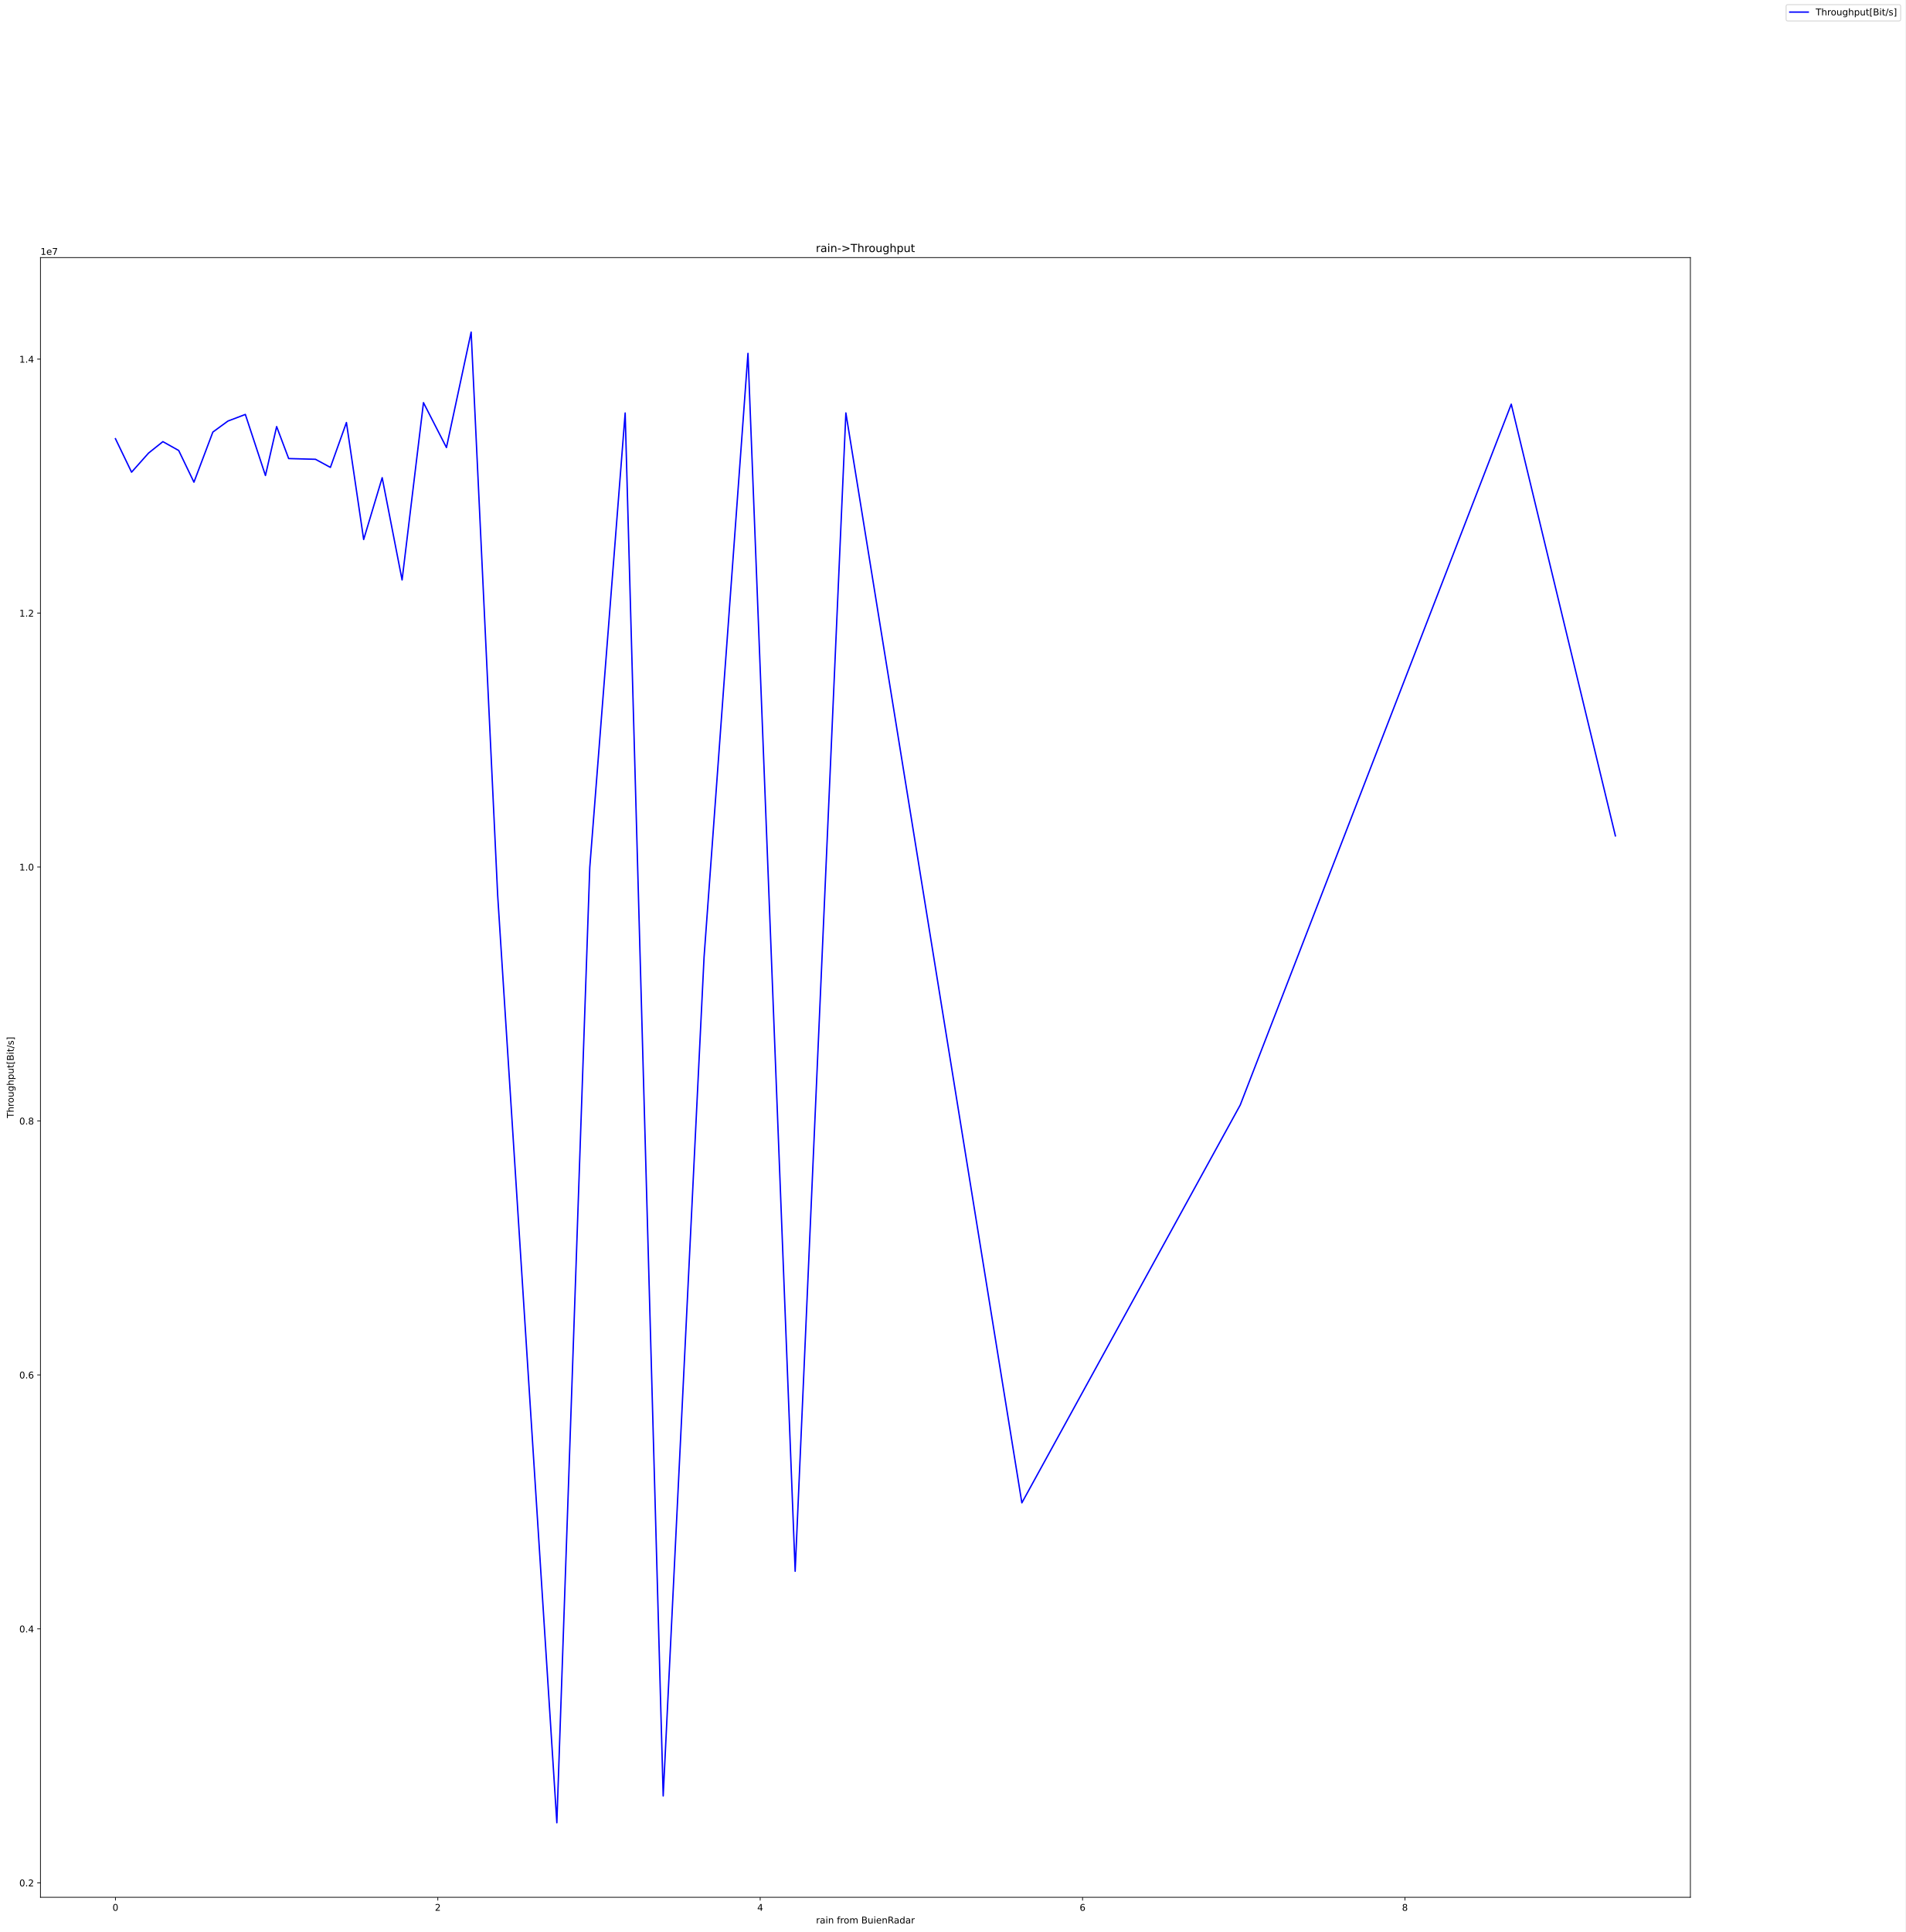
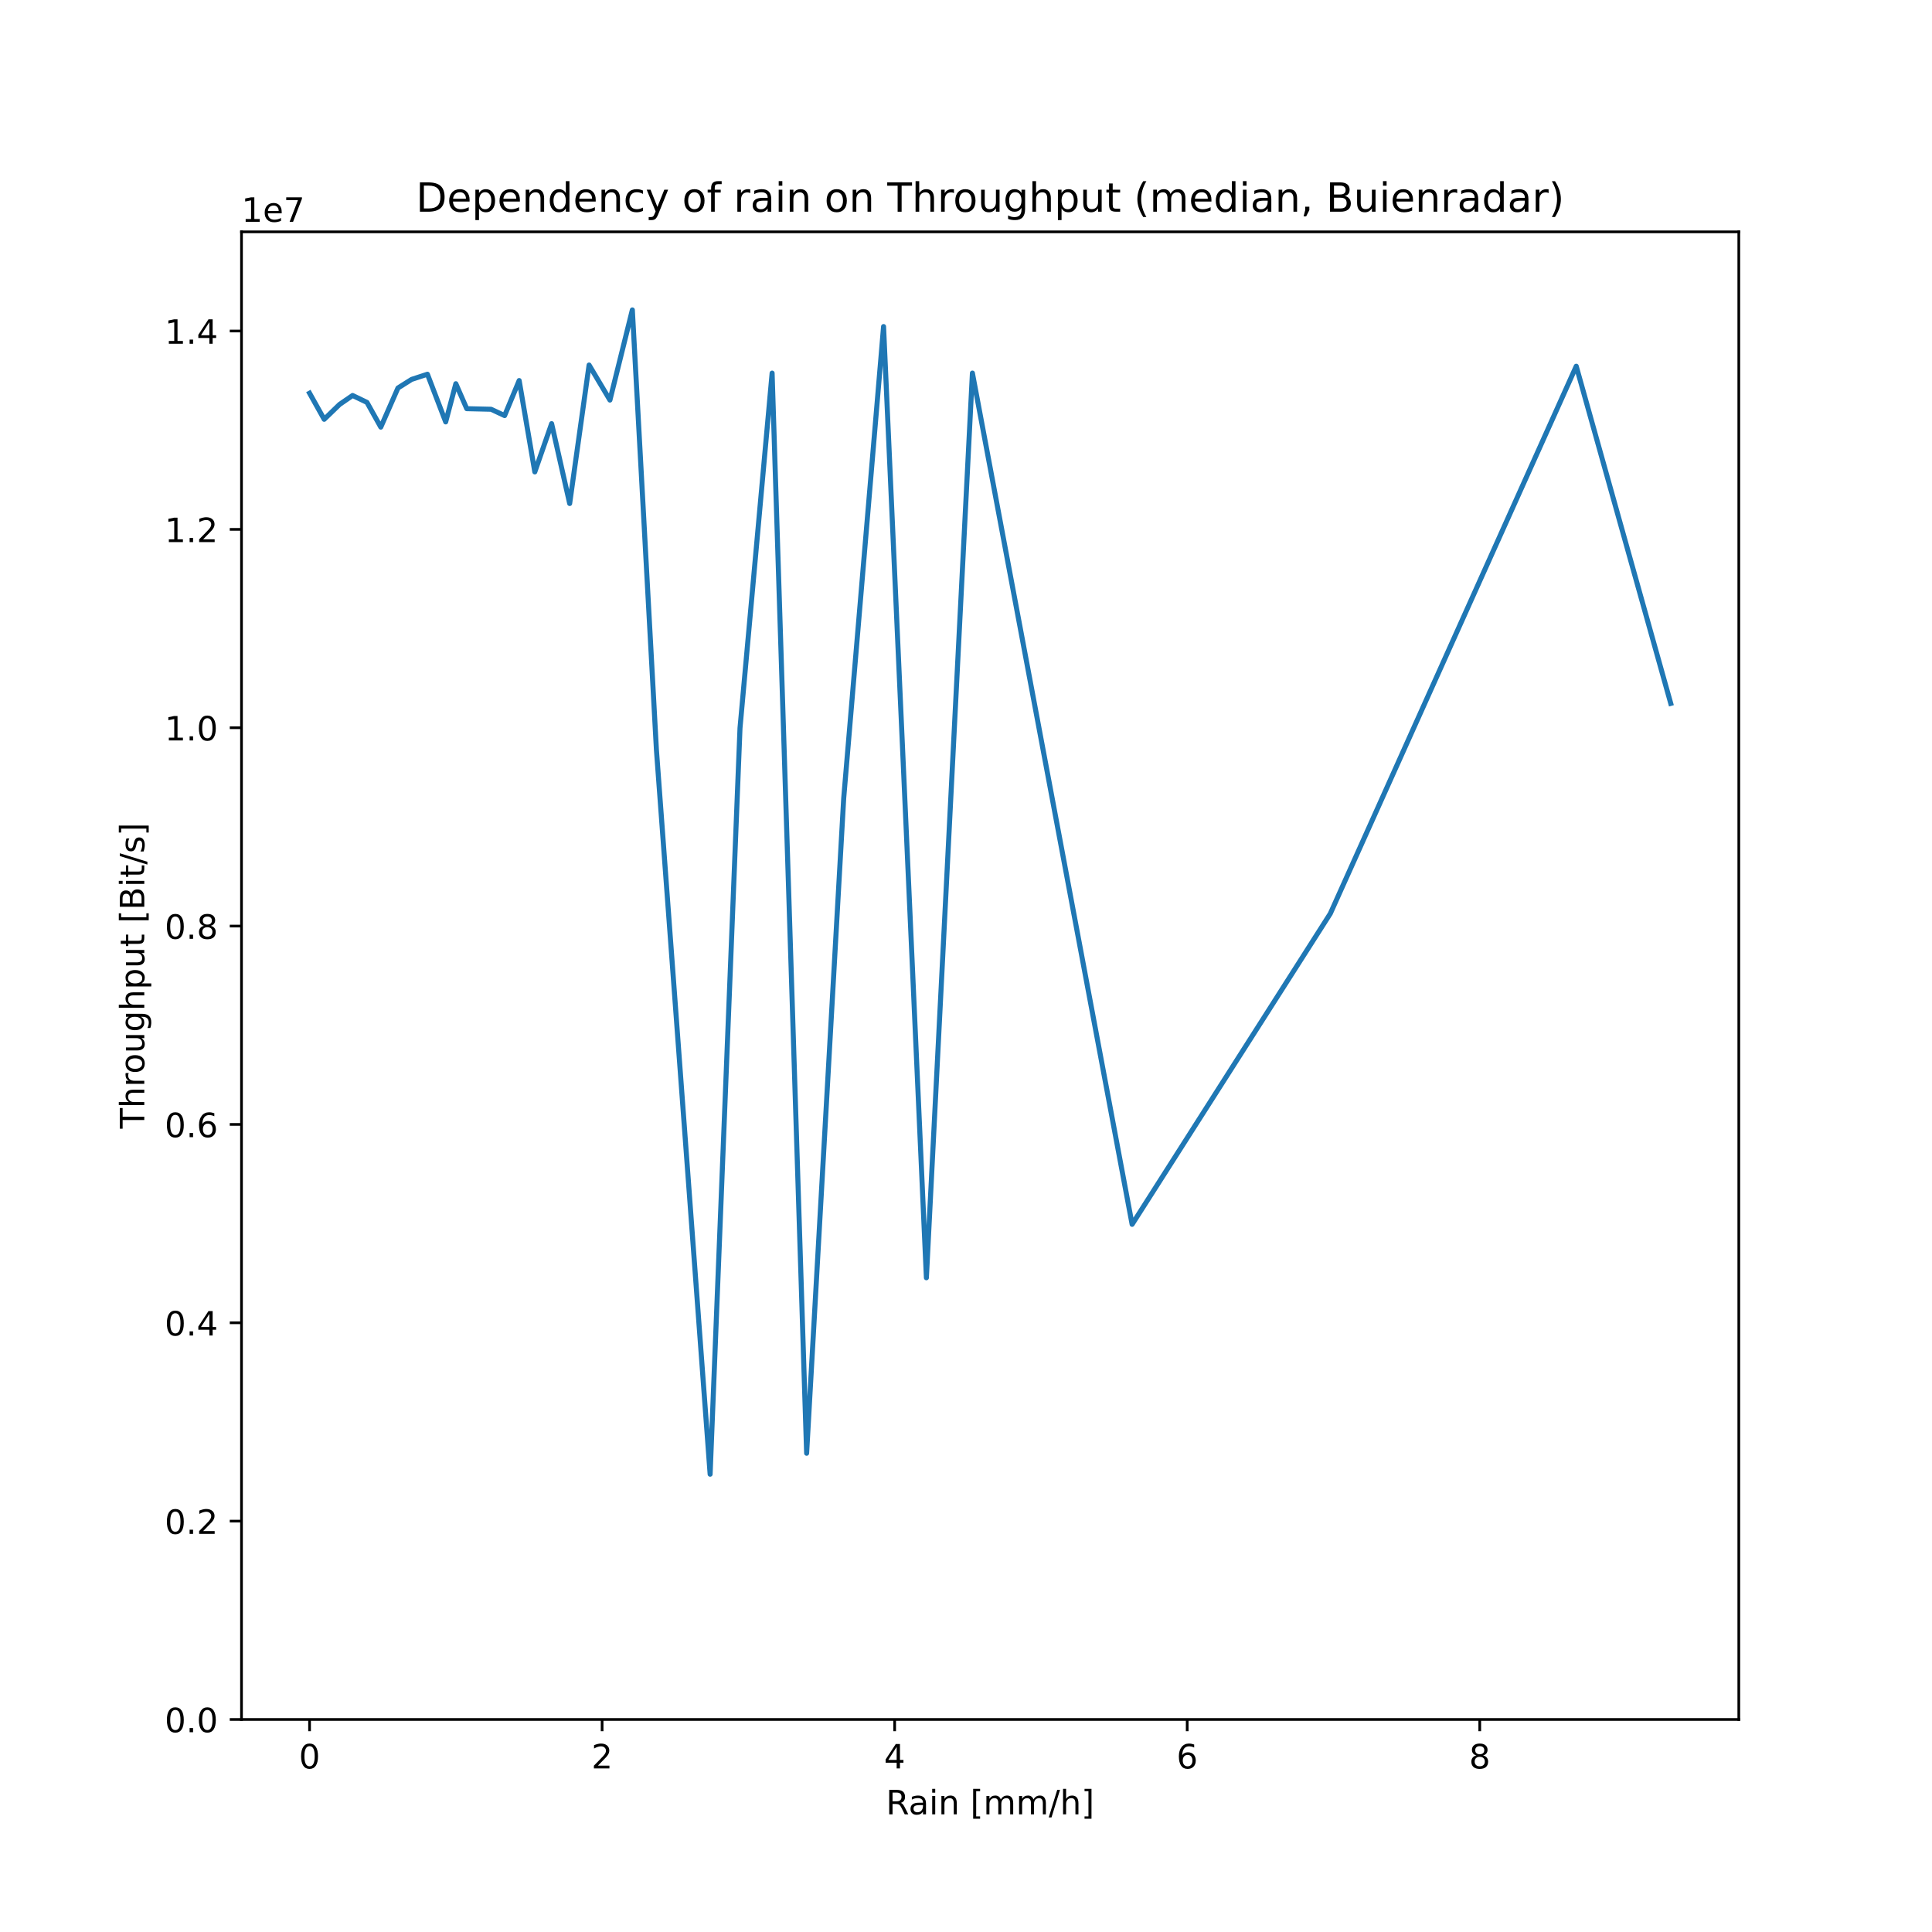
- <svg xmlns="http://www.w3.org/2000/svg" xmlns:xlink="http://www.w3.org/1999/xlink" height="2090.316pt" version="1.1" viewBox="0 0 2061.981 2090.316" width="2061.981pt">
+ <svg xmlns="http://www.w3.org/2000/svg" xmlns:xlink="http://www.w3.org/1999/xlink" height="576pt" version="1.1" viewBox="0 0 576 576" width="576pt">
  <defs>
    <style type="text/css">*{stroke-linecap:butt;stroke-linejoin:round;}</style>
  </defs>
  <g id="figure_1">
    <g id="patch_1">
-       <path d="M 0 2090.316  L 2061.981 2090.316  L 2061.981 0  L 0 0  z " style="fill:#ffffff;" />
+       <path d="M 0 576  L 576 576  L 576 0  L 0 0  z " style="fill:#ffffff;" />
    </g>
    <g id="axes_1">
      <g id="patch_2">
-         <path d="M 43.781 2052.76  L 1829.381 2052.76  L 1829.381 278.68  L 43.781 278.68  z " style="fill:#ffffff;" />
+         <path d="M 72 512.64  L 518.4 512.64  L 518.4 69.12  L 72 69.12  z " style="fill:#ffffff;" />
      </g>
      <g id="matplotlib.axis_1">
        <g id="xtick_1">
          <g id="line2d_1">
            <defs>
-               <path d="M 0 0  L 0 3.5  " id="md3a5dab290" style="stroke:#000000;stroke-width:0.8;" />
-             </defs>
-             <g>
-               <use style="stroke:#000000;stroke-width:0.8;" x="124.945" xlink:href="#md3a5dab290" y="2052.76" />
+               <path d="M 0 0  L 0 3.5  " id="m7a2e493c26" style="stroke:#000000;stroke-width:0.8;" />
+             </defs>
+             <g>
+               <use style="stroke:#000000;stroke-width:0.8;" x="92.291" xlink:href="#m7a2e493c26" y="512.64" />
            </g>
          </g>
          <g id="text_1">
-             <text style="font-family:DejaVu Sans;font-size:10px;font-stretch:normal;font-style:normal;font-weight:normal;text-anchor:middle;" transform="rotate(-0, 124.9449, 2067.358)" x="124.945" y="2067.358">0</text>
+             <g transform="translate(89.10966 527.2384)scale(0.1 -0.1)">
+               <defs>
+                 <path d="M 31.781 66.406  Q 24.172 66.406 20.328 58.906  Q 16.5 51.422 16.5 36.375  Q 16.5 21.391 20.328 13.891  Q 24.172 6.391 31.781 6.391  Q 39.453 6.391 43.281 13.891  Q 47.125 21.391 47.125 36.375  Q 47.125 51.422 43.281 58.906  Q 39.453 66.406 31.781 66.406  z M 31.781 74.219  Q 44.047 74.219 50.516 64.516  Q 56.984 54.828 56.984 36.375  Q 56.984 17.969 50.516 8.266  Q 44.047 -1.422 31.781 -1.422  Q 19.531 -1.422 13.062 8.266  Q 6.594 17.969 6.594 36.375  Q 6.594 54.828 13.062 64.516  Q 19.531 74.219 31.781 74.219  z " id="DejaVuSans-48" />
+               </defs>
+               <use xlink:href="#DejaVuSans-48" />
+             </g>
          </g>
        </g>
        <g id="xtick_2">
          <g id="line2d_2">
            <g>
-               <use style="stroke:#000000;stroke-width:0.8;" x="473.821" xlink:href="#md3a5dab290" y="2052.76" />
+               <use style="stroke:#000000;stroke-width:0.8;" x="179.51" xlink:href="#m7a2e493c26" y="512.64" />
            </g>
          </g>
          <g id="text_2">
-             <text style="font-family:DejaVu Sans;font-size:10px;font-stretch:normal;font-style:normal;font-weight:normal;text-anchor:middle;" transform="rotate(-0, 473.8212, 2067.358)" x="473.821" y="2067.358">2</text>
+             <g transform="translate(176.3287 527.2384)scale(0.1 -0.1)">
+               <defs>
+                 <path d="M 19.188 8.297  L 53.609 8.297  L 53.609 0  L 7.328 0  L 7.328 8.297  Q 12.938 14.109 22.625 23.891  Q 32.328 33.688 34.812 36.531  Q 39.547 41.844 41.422 45.531  Q 43.312 49.219 43.312 52.781  Q 43.312 58.594 39.234 62.25  Q 35.156 65.922 28.609 65.922  Q 23.969 65.922 18.812 64.312  Q 13.672 62.703 7.812 59.422  L 7.812 69.391  Q 13.766 71.781 18.938 73  Q 24.125 74.219 28.422 74.219  Q 39.75 74.219 46.484 68.547  Q 53.219 62.891 53.219 53.422  Q 53.219 48.922 51.531 44.891  Q 49.859 40.875 45.406 35.406  Q 44.188 33.984 37.641 27.219  Q 31.109 20.453 19.188 8.297  z " id="DejaVuSans-50" />
+               </defs>
+               <use xlink:href="#DejaVuSans-50" />
+             </g>
          </g>
        </g>
        <g id="xtick_3">
          <g id="line2d_3">
            <g>
-               <use style="stroke:#000000;stroke-width:0.8;" x="822.698" xlink:href="#md3a5dab290" y="2052.76" />
+               <use style="stroke:#000000;stroke-width:0.8;" x="266.729" xlink:href="#m7a2e493c26" y="512.64" />
            </g>
          </g>
          <g id="text_3">
-             <text style="font-family:DejaVu Sans;font-size:10px;font-stretch:normal;font-style:normal;font-weight:normal;text-anchor:middle;" transform="rotate(-0, 822.6975, 2067.358)" x="822.698" y="2067.358">4</text>
+             <g transform="translate(263.5478 527.2384)scale(0.1 -0.1)">
+               <defs>
+                 <path d="M 37.797 64.312  L 12.891 25.391  L 37.797 25.391  z M 35.203 72.906  L 47.609 72.906  L 47.609 25.391  L 58.016 25.391  L 58.016 17.188  L 47.609 17.188  L 47.609 0  L 37.797 0  L 37.797 17.188  L 4.891 17.188  L 4.891 26.703  z " id="DejaVuSans-52" />
+               </defs>
+               <use xlink:href="#DejaVuSans-52" />
+             </g>
          </g>
        </g>
        <g id="xtick_4">
          <g id="line2d_4">
            <g>
-               <use style="stroke:#000000;stroke-width:0.8;" x="1171.574" xlink:href="#md3a5dab290" y="2052.76" />
+               <use style="stroke:#000000;stroke-width:0.8;" x="353.948" xlink:href="#m7a2e493c26" y="512.64" />
            </g>
          </g>
          <g id="text_4">
-             <text style="font-family:DejaVu Sans;font-size:10px;font-stretch:normal;font-style:normal;font-weight:normal;text-anchor:middle;" transform="rotate(-0, 1171.574, 2067.358)" x="1171.574" y="2067.358">6</text>
+             <g transform="translate(350.7669 527.2384)scale(0.1 -0.1)">
+               <defs>
+                 <path d="M 33.016 40.375  Q 26.375 40.375 22.484 35.828  Q 18.609 31.297 18.609 23.391  Q 18.609 15.531 22.484 10.953  Q 26.375 6.391 33.016 6.391  Q 39.656 6.391 43.531 10.953  Q 47.406 15.531 47.406 23.391  Q 47.406 31.297 43.531 35.828  Q 39.656 40.375 33.016 40.375  z M 52.594 71.297  L 52.594 62.312  Q 48.875 64.062 45.094 64.984  Q 41.312 65.922 37.594 65.922  Q 27.828 65.922 22.672 59.328  Q 17.531 52.734 16.797 39.406  Q 19.672 43.656 24.016 45.922  Q 28.375 48.188 33.594 48.188  Q 44.578 48.188 50.953 41.516  Q 57.328 34.859 57.328 23.391  Q 57.328 12.156 50.688 5.359  Q 44.047 -1.422 33.016 -1.422  Q 20.359 -1.422 13.672 8.266  Q 6.984 17.969 6.984 36.375  Q 6.984 53.656 15.188 63.938  Q 23.391 74.219 37.203 74.219  Q 40.922 74.219 44.703 73.484  Q 48.484 72.75 52.594 71.297  z " id="DejaVuSans-54" />
+               </defs>
+               <use xlink:href="#DejaVuSans-54" />
+             </g>
          </g>
        </g>
        <g id="xtick_5">
          <g id="line2d_5">
            <g>
-               <use style="stroke:#000000;stroke-width:0.8;" x="1520.45" xlink:href="#md3a5dab290" y="2052.76" />
+               <use style="stroke:#000000;stroke-width:0.8;" x="441.167" xlink:href="#m7a2e493c26" y="512.64" />
            </g>
          </g>
          <g id="text_5">
-             <text style="font-family:DejaVu Sans;font-size:10px;font-stretch:normal;font-style:normal;font-weight:normal;text-anchor:middle;" transform="rotate(-0, 1520.45, 2067.358)" x="1520.45" y="2067.358">8</text>
+             <g transform="translate(437.986 527.2384)scale(0.1 -0.1)">
+               <defs>
+                 <path d="M 31.781 34.625  Q 24.75 34.625 20.719 30.859  Q 16.703 27.094 16.703 20.516  Q 16.703 13.922 20.719 10.156  Q 24.75 6.391 31.781 6.391  Q 38.812 6.391 42.859 10.172  Q 46.922 13.969 46.922 20.516  Q 46.922 27.094 42.891 30.859  Q 38.875 34.625 31.781 34.625  z M 21.922 38.812  Q 15.578 40.375 12.031 44.719  Q 8.5 49.078 8.5 55.328  Q 8.5 64.062 14.719 69.141  Q 20.953 74.219 31.781 74.219  Q 42.672 74.219 48.875 69.141  Q 55.078 64.062 55.078 55.328  Q 55.078 49.078 51.531 44.719  Q 48 40.375 41.703 38.812  Q 48.828 37.156 52.797 32.312  Q 56.781 27.484 56.781 20.516  Q 56.781 9.906 50.312 4.234  Q 43.844 -1.422 31.781 -1.422  Q 19.734 -1.422 13.25 4.234  Q 6.781 9.906 6.781 20.516  Q 6.781 27.484 10.781 32.312  Q 14.797 37.156 21.922 38.812  z M 18.312 54.391  Q 18.312 48.734 21.844 45.562  Q 25.391 42.391 31.781 42.391  Q 38.141 42.391 41.719 45.562  Q 45.312 48.734 45.312 54.391  Q 45.312 60.062 41.719 63.234  Q 38.141 66.406 31.781 66.406  Q 25.391 66.406 21.844 63.234  Q 18.312 60.062 18.312 54.391  z " id="DejaVuSans-56" />
+               </defs>
+               <use xlink:href="#DejaVuSans-56" />
+             </g>
          </g>
        </g>
        <g id="text_6">
-           <text style="font-family:DejaVu Sans;font-size:10px;font-stretch:normal;font-style:normal;font-weight:normal;text-anchor:middle;" transform="rotate(-0, 936.5812, 2081.037)" x="936.581" y="2081.037">rain from BuienRadar</text>
+           <g transform="translate(264.132 540.9166)scale(0.1 -0.1)">
+             <defs>
+               <path d="M 44.391 34.188  Q 47.562 33.109 50.562 29.594  Q 53.562 26.078 56.594 19.922  L 66.609 0  L 56 0  L 46.688 18.703  Q 43.062 26.031 39.672 28.422  Q 36.281 30.812 30.422 30.812  L 19.672 30.812  L 19.672 0  L 9.812 0  L 9.812 72.906  L 32.078 72.906  Q 44.578 72.906 50.734 67.672  Q 56.891 62.453 56.891 51.906  Q 56.891 45.016 53.688 40.469  Q 50.484 35.938 44.391 34.188  z M 19.672 64.797  L 19.672 38.922  L 32.078 38.922  Q 39.203 38.922 42.844 42.219  Q 46.484 45.516 46.484 51.906  Q 46.484 58.297 42.844 61.547  Q 39.203 64.797 32.078 64.797  z " id="DejaVuSans-82" />
+               <path d="M 34.281 27.484  Q 23.391 27.484 19.188 25  Q 14.984 22.516 14.984 16.5  Q 14.984 11.719 18.141 8.906  Q 21.297 6.109 26.703 6.109  Q 34.188 6.109 38.703 11.406  Q 43.219 16.703 43.219 25.484  L 43.219 27.484  z M 52.203 31.203  L 52.203 0  L 43.219 0  L 43.219 8.297  Q 40.141 3.328 35.547 0.953  Q 30.953 -1.422 24.312 -1.422  Q 15.922 -1.422 10.953 3.297  Q 6 8.016 6 15.922  Q 6 25.141 12.172 29.828  Q 18.359 34.516 30.609 34.516  L 43.219 34.516  L 43.219 35.406  Q 43.219 41.609 39.141 45  Q 35.062 48.391 27.688 48.391  Q 23 48.391 18.547 47.266  Q 14.109 46.141 10.016 43.891  L 10.016 52.203  Q 14.938 54.109 19.578 55.047  Q 24.219 56 28.609 56  Q 40.484 56 46.344 49.844  Q 52.203 43.703 52.203 31.203  z " id="DejaVuSans-97" />
+               <path d="M 9.422 54.688  L 18.406 54.688  L 18.406 0  L 9.422 0  z M 9.422 75.984  L 18.406 75.984  L 18.406 64.594  L 9.422 64.594  z " id="DejaVuSans-105" />
+               <path d="M 54.891 33.016  L 54.891 0  L 45.906 0  L 45.906 32.719  Q 45.906 40.484 42.875 44.328  Q 39.844 48.188 33.797 48.188  Q 26.516 48.188 22.312 43.547  Q 18.109 38.922 18.109 30.906  L 18.109 0  L 9.078 0  L 9.078 54.688  L 18.109 54.688  L 18.109 46.188  Q 21.344 51.125 25.703 53.562  Q 30.078 56 35.797 56  Q 45.219 56 50.047 50.172  Q 54.891 44.344 54.891 33.016  z " id="DejaVuSans-110" />
+               <path id="DejaVuSans-32" />
+               <path d="M 8.594 75.984  L 29.297 75.984  L 29.297 69  L 17.578 69  L 17.578 -6.203  L 29.297 -6.203  L 29.297 -13.188  L 8.594 -13.188  z " id="DejaVuSans-91" />
+               <path d="M 52 44.188  Q 55.375 50.25 60.062 53.125  Q 64.75 56 71.094 56  Q 79.641 56 84.281 50.016  Q 88.922 44.047 88.922 33.016  L 88.922 0  L 79.891 0  L 79.891 32.719  Q 79.891 40.578 77.094 44.375  Q 74.312 48.188 68.609 48.188  Q 61.625 48.188 57.562 43.547  Q 53.516 38.922 53.516 30.906  L 53.516 0  L 44.484 0  L 44.484 32.719  Q 44.484 40.625 41.703 44.406  Q 38.922 48.188 33.109 48.188  Q 26.219 48.188 22.156 43.531  Q 18.109 38.875 18.109 30.906  L 18.109 0  L 9.078 0  L 9.078 54.688  L 18.109 54.688  L 18.109 46.188  Q 21.188 51.219 25.484 53.609  Q 29.781 56 35.688 56  Q 41.656 56 45.828 52.969  Q 50 49.953 52 44.188  z " id="DejaVuSans-109" />
+               <path d="M 25.391 72.906  L 33.688 72.906  L 8.297 -9.281  L 0 -9.281  z " id="DejaVuSans-47" />
+               <path d="M 54.891 33.016  L 54.891 0  L 45.906 0  L 45.906 32.719  Q 45.906 40.484 42.875 44.328  Q 39.844 48.188 33.797 48.188  Q 26.516 48.188 22.312 43.547  Q 18.109 38.922 18.109 30.906  L 18.109 0  L 9.078 0  L 9.078 75.984  L 18.109 75.984  L 18.109 46.188  Q 21.344 51.125 25.703 53.562  Q 30.078 56 35.797 56  Q 45.219 56 50.047 50.172  Q 54.891 44.344 54.891 33.016  z " id="DejaVuSans-104" />
+               <path d="M 30.422 75.984  L 30.422 -13.188  L 9.719 -13.188  L 9.719 -6.203  L 21.391 -6.203  L 21.391 69  L 9.719 69  L 9.719 75.984  z " id="DejaVuSans-93" />
+             </defs>
+             <use xlink:href="#DejaVuSans-82" />
+             <use x="67.232" xlink:href="#DejaVuSans-97" />
+             <use x="128.512" xlink:href="#DejaVuSans-105" />
+             <use x="156.295" xlink:href="#DejaVuSans-110" />
+             <use x="219.674" xlink:href="#DejaVuSans-32" />
+             <use x="251.461" xlink:href="#DejaVuSans-91" />
+             <use x="290.475" xlink:href="#DejaVuSans-109" />
+             <use x="387.887" xlink:href="#DejaVuSans-109" />
+             <use x="485.299" xlink:href="#DejaVuSans-47" />
+             <use x="518.99" xlink:href="#DejaVuSans-104" />
+             <use x="582.369" xlink:href="#DejaVuSans-93" />
+           </g>
        </g>
      </g>
      <g id="matplotlib.axis_2">
        <g id="ytick_1">
          <g id="line2d_6">
            <defs>
-               <path d="M 0 0  L -3.5 0  " id="mde723f9a1b" style="stroke:#000000;stroke-width:0.8;" />
-             </defs>
-             <g>
-               <use style="stroke:#000000;stroke-width:0.8;" x="43.781" xlink:href="#mde723f9a1b" y="2037.108" />
+               <path d="M 0 0  L -3.5 0  " id="m031632772c" style="stroke:#000000;stroke-width:0.8;" />
+             </defs>
+             <g>
+               <use style="stroke:#000000;stroke-width:0.8;" x="72" xlink:href="#m031632772c" y="512.64" />
            </g>
          </g>
          <g id="text_7">
-             <text style="font-family:DejaVu Sans;font-size:10px;font-stretch:normal;font-style:normal;font-weight:normal;text-anchor:end;" transform="rotate(-0, 36.78125, 2040.907)" x="36.781" y="2040.907">0.2</text>
+             <g transform="translate(49.09687 516.4392)scale(0.1 -0.1)">
+               <defs>
+                 <path d="M 10.688 12.406  L 21 12.406  L 21 0  L 10.688 0  z " id="DejaVuSans-46" />
+               </defs>
+               <use xlink:href="#DejaVuSans-48" />
+               <use x="63.623" xlink:href="#DejaVuSans-46" />
+               <use x="95.41" xlink:href="#DejaVuSans-48" />
+             </g>
          </g>
        </g>
        <g id="ytick_2">
          <g id="line2d_7">
            <g>
-               <use style="stroke:#000000;stroke-width:0.8;" x="43.781" xlink:href="#mde723f9a1b" y="1762.347" />
+               <use style="stroke:#000000;stroke-width:0.8;" x="72" xlink:href="#m031632772c" y="453.504" />
            </g>
          </g>
          <g id="text_8">
-             <text style="font-family:DejaVu Sans;font-size:10px;font-stretch:normal;font-style:normal;font-weight:normal;text-anchor:end;" transform="rotate(-0, 36.78125, 1766.146)" x="36.781" y="1766.146">0.4</text>
+             <g transform="translate(49.09687 457.3032)scale(0.1 -0.1)">
+               <use xlink:href="#DejaVuSans-48" />
+               <use x="63.623" xlink:href="#DejaVuSans-46" />
+               <use x="95.41" xlink:href="#DejaVuSans-50" />
+             </g>
          </g>
        </g>
        <g id="ytick_3">
          <g id="line2d_8">
            <g>
-               <use style="stroke:#000000;stroke-width:0.8;" x="43.781" xlink:href="#mde723f9a1b" y="1487.587" />
+               <use style="stroke:#000000;stroke-width:0.8;" x="72" xlink:href="#m031632772c" y="394.368" />
            </g>
          </g>
          <g id="text_9">
-             <text style="font-family:DejaVu Sans;font-size:10px;font-stretch:normal;font-style:normal;font-weight:normal;text-anchor:end;" transform="rotate(-0, 36.78125, 1491.386)" x="36.781" y="1491.386">0.6</text>
+             <g transform="translate(49.09687 398.1672)scale(0.1 -0.1)">
+               <use xlink:href="#DejaVuSans-48" />
+               <use x="63.623" xlink:href="#DejaVuSans-46" />
+               <use x="95.41" xlink:href="#DejaVuSans-52" />
+             </g>
          </g>
        </g>
        <g id="ytick_4">
          <g id="line2d_9">
            <g>
-               <use style="stroke:#000000;stroke-width:0.8;" x="43.781" xlink:href="#mde723f9a1b" y="1212.826" />
+               <use style="stroke:#000000;stroke-width:0.8;" x="72" xlink:href="#m031632772c" y="335.232" />
            </g>
          </g>
          <g id="text_10">
-             <text style="font-family:DejaVu Sans;font-size:10px;font-stretch:normal;font-style:normal;font-weight:normal;text-anchor:end;" transform="rotate(-0, 36.78125, 1216.625)" x="36.781" y="1216.625">0.8</text>
+             <g transform="translate(49.09687 339.0312)scale(0.1 -0.1)">
+               <use xlink:href="#DejaVuSans-48" />
+               <use x="63.623" xlink:href="#DejaVuSans-46" />
+               <use x="95.41" xlink:href="#DejaVuSans-54" />
+             </g>
          </g>
        </g>
        <g id="ytick_5">
          <g id="line2d_10">
            <g>
-               <use style="stroke:#000000;stroke-width:0.8;" x="43.781" xlink:href="#mde723f9a1b" y="938.066" />
+               <use style="stroke:#000000;stroke-width:0.8;" x="72" xlink:href="#m031632772c" y="276.096" />
            </g>
          </g>
          <g id="text_11">
-             <text style="font-family:DejaVu Sans;font-size:10px;font-stretch:normal;font-style:normal;font-weight:normal;text-anchor:end;" transform="rotate(-0, 36.78125, 941.865)" x="36.781" y="941.865">1.0</text>
+             <g transform="translate(49.09687 279.8952)scale(0.1 -0.1)">
+               <use xlink:href="#DejaVuSans-48" />
+               <use x="63.623" xlink:href="#DejaVuSans-46" />
+               <use x="95.41" xlink:href="#DejaVuSans-56" />
+             </g>
          </g>
        </g>
        <g id="ytick_6">
          <g id="line2d_11">
            <g>
-               <use style="stroke:#000000;stroke-width:0.8;" x="43.781" xlink:href="#mde723f9a1b" y="663.305" />
+               <use style="stroke:#000000;stroke-width:0.8;" x="72" xlink:href="#m031632772c" y="216.96" />
            </g>
          </g>
          <g id="text_12">
-             <text style="font-family:DejaVu Sans;font-size:10px;font-stretch:normal;font-style:normal;font-weight:normal;text-anchor:end;" transform="rotate(-0, 36.78125, 667.1045)" x="36.781" y="667.105">1.2</text>
+             <g transform="translate(49.09687 220.7592)scale(0.1 -0.1)">
+               <defs>
+                 <path d="M 12.406 8.297  L 28.516 8.297  L 28.516 63.922  L 10.984 60.406  L 10.984 69.391  L 28.422 72.906  L 38.281 72.906  L 38.281 8.297  L 54.391 8.297  L 54.391 0  L 12.406 0  z " id="DejaVuSans-49" />
+               </defs>
+               <use xlink:href="#DejaVuSans-49" />
+               <use x="63.623" xlink:href="#DejaVuSans-46" />
+               <use x="95.41" xlink:href="#DejaVuSans-48" />
+             </g>
          </g>
        </g>
        <g id="ytick_7">
          <g id="line2d_12">
            <g>
-               <use style="stroke:#000000;stroke-width:0.8;" x="43.781" xlink:href="#mde723f9a1b" y="388.545" />
+               <use style="stroke:#000000;stroke-width:0.8;" x="72" xlink:href="#m031632772c" y="157.824" />
            </g>
          </g>
          <g id="text_13">
-             <text style="font-family:DejaVu Sans;font-size:10px;font-stretch:normal;font-style:normal;font-weight:normal;text-anchor:end;" transform="rotate(-0, 36.78125, 392.344)" x="36.781" y="392.344">1.4</text>
-           </g>
-         </g>
-         <g id="text_14">
-           <text style="font-family:DejaVu Sans;font-size:10px;font-stretch:normal;font-style:normal;font-weight:normal;text-anchor:middle;" transform="rotate(-90, 14.79844, 1165.72)" x="14.798" y="1165.72">Throughput[Bit/s]</text>
+             <g transform="translate(49.09687 161.6232)scale(0.1 -0.1)">
+               <use xlink:href="#DejaVuSans-49" />
+               <use x="63.623" xlink:href="#DejaVuSans-46" />
+               <use x="95.41" xlink:href="#DejaVuSans-50" />
+             </g>
+           </g>
+         </g>
+         <g id="ytick_8">
+           <g id="line2d_13">
+             <g>
+               <use style="stroke:#000000;stroke-width:0.8;" x="72" xlink:href="#m031632772c" y="98.688" />
+             </g>
+           </g>
+           <g id="text_14">
+             <g transform="translate(49.09687 102.4872)scale(0.1 -0.1)">
+               <use xlink:href="#DejaVuSans-49" />
+               <use x="63.623" xlink:href="#DejaVuSans-46" />
+               <use x="95.41" xlink:href="#DejaVuSans-52" />
+             </g>
+           </g>
        </g>
        <g id="text_15">
-           <text style="font-family:DejaVu Sans;font-size:10px;font-stretch:normal;font-style:normal;font-weight:normal;text-anchor:start;" transform="rotate(-0, 43.78125, 275.68)" x="43.781" y="275.68">1e7</text>
-         </g>
-       </g>
-       <g id="line2d_13">
-         <path clip-path="url(#p77564105dd)" d="M 124.945 474.666  L 142.389 510.857  L 160.766 490.203  L 176.277 477.831  L 193.398 487.405  L 209.891 521.689  L 230.357 467.474  L 246.673 455.552  L 265.515 448.398  L 287.272 514.464  L 299.383 461.528  L 312.397 496.134  L 341.412 496.925  L 357.562 505.698  L 374.917 457.132  L 393.567 583.712  L 413.608 516.848  L 435.145 627.501  L 458.288 435.642  L 483.158 484.211  L 509.884 359.32  L 538.603 968.798  L 602.63 1972.12  L 638.269 938.522  L 676.567 446.835  L 717.722 1943.087  L 761.948 1035.689  L 809.473 382.354  L 860.544 1699.999  L 915.426 446.787  L 1105.883 1626.003  L 1342.228 1195.529  L 1635.517 437.292  L 1748.218 904.356  " style="fill:none;stroke:#0000ff;stroke-linecap:square;stroke-width:1.5;" />
+           <g transform="translate(43.01719 336.4792)rotate(-90)scale(0.1 -0.1)">
+             <defs>
+               <path d="M -0.297 72.906  L 61.375 72.906  L 61.375 64.594  L 35.5 64.594  L 35.5 0  L 25.594 0  L 25.594 64.594  L -0.297 64.594  z " id="DejaVuSans-84" />
+               <path d="M 41.109 46.297  Q 39.594 47.172 37.812 47.578  Q 36.031 48 33.891 48  Q 26.266 48 22.188 43.047  Q 18.109 38.094 18.109 28.812  L 18.109 0  L 9.078 0  L 9.078 54.688  L 18.109 54.688  L 18.109 46.188  Q 20.953 51.172 25.484 53.578  Q 30.031 56 36.531 56  Q 37.453 56 38.578 55.875  Q 39.703 55.766 41.062 55.516  z " id="DejaVuSans-114" />
+               <path d="M 30.609 48.391  Q 23.391 48.391 19.188 42.75  Q 14.984 37.109 14.984 27.297  Q 14.984 17.484 19.156 11.844  Q 23.344 6.203 30.609 6.203  Q 37.797 6.203 41.984 11.859  Q 46.188 17.531 46.188 27.297  Q 46.188 37.016 41.984 42.703  Q 37.797 48.391 30.609 48.391  z M 30.609 56  Q 42.328 56 49.016 48.375  Q 55.719 40.766 55.719 27.297  Q 55.719 13.875 49.016 6.219  Q 42.328 -1.422 30.609 -1.422  Q 18.844 -1.422 12.172 6.219  Q 5.516 13.875 5.516 27.297  Q 5.516 40.766 12.172 48.375  Q 18.844 56 30.609 56  z " id="DejaVuSans-111" />
+               <path d="M 8.5 21.578  L 8.5 54.688  L 17.484 54.688  L 17.484 21.922  Q 17.484 14.156 20.5 10.266  Q 23.531 6.391 29.594 6.391  Q 36.859 6.391 41.078 11.031  Q 45.312 15.672 45.312 23.688  L 45.312 54.688  L 54.297 54.688  L 54.297 0  L 45.312 0  L 45.312 8.406  Q 42.047 3.422 37.719 1  Q 33.406 -1.422 27.688 -1.422  Q 18.266 -1.422 13.375 4.438  Q 8.5 10.297 8.5 21.578  z M 31.109 56  z " id="DejaVuSans-117" />
+               <path d="M 45.406 27.984  Q 45.406 37.75 41.375 43.109  Q 37.359 48.484 30.078 48.484  Q 22.859 48.484 18.828 43.109  Q 14.797 37.75 14.797 27.984  Q 14.797 18.266 18.828 12.891  Q 22.859 7.516 30.078 7.516  Q 37.359 7.516 41.375 12.891  Q 45.406 18.266 45.406 27.984  z M 54.391 6.781  Q 54.391 -7.172 48.188 -13.984  Q 42 -20.797 29.203 -20.797  Q 24.469 -20.797 20.266 -20.094  Q 16.062 -19.391 12.109 -17.922  L 12.109 -9.188  Q 16.062 -11.328 19.922 -12.344  Q 23.781 -13.375 27.781 -13.375  Q 36.625 -13.375 41.016 -8.766  Q 45.406 -4.156 45.406 5.172  L 45.406 9.625  Q 42.625 4.781 38.281 2.391  Q 33.938 0 27.875 0  Q 17.828 0 11.672 7.656  Q 5.516 15.328 5.516 27.984  Q 5.516 40.672 11.672 48.328  Q 17.828 56 27.875 56  Q 33.938 56 38.281 53.609  Q 42.625 51.219 45.406 46.391  L 45.406 54.688  L 54.391 54.688  z " id="DejaVuSans-103" />
+               <path d="M 18.109 8.203  L 18.109 -20.797  L 9.078 -20.797  L 9.078 54.688  L 18.109 54.688  L 18.109 46.391  Q 20.953 51.266 25.266 53.625  Q 29.594 56 35.594 56  Q 45.562 56 51.781 48.094  Q 58.016 40.188 58.016 27.297  Q 58.016 14.406 51.781 6.484  Q 45.562 -1.422 35.594 -1.422  Q 29.594 -1.422 25.266 0.953  Q 20.953 3.328 18.109 8.203  z M 48.688 27.297  Q 48.688 37.203 44.609 42.844  Q 40.531 48.484 33.406 48.484  Q 26.266 48.484 22.188 42.844  Q 18.109 37.203 18.109 27.297  Q 18.109 17.391 22.188 11.75  Q 26.266 6.109 33.406 6.109  Q 40.531 6.109 44.609 11.75  Q 48.688 17.391 48.688 27.297  z " id="DejaVuSans-112" />
+               <path d="M 18.312 70.219  L 18.312 54.688  L 36.812 54.688  L 36.812 47.703  L 18.312 47.703  L 18.312 18.016  Q 18.312 11.328 20.141 9.422  Q 21.969 7.516 27.594 7.516  L 36.812 7.516  L 36.812 0  L 27.594 0  Q 17.188 0 13.234 3.875  Q 9.281 7.766 9.281 18.016  L 9.281 47.703  L 2.688 47.703  L 2.688 54.688  L 9.281 54.688  L 9.281 70.219  z " id="DejaVuSans-116" />
+               <path d="M 19.672 34.812  L 19.672 8.109  L 35.5 8.109  Q 43.453 8.109 47.281 11.406  Q 51.125 14.703 51.125 21.484  Q 51.125 28.328 47.281 31.562  Q 43.453 34.812 35.5 34.812  z M 19.672 64.797  L 19.672 42.828  L 34.281 42.828  Q 41.5 42.828 45.031 45.531  Q 48.578 48.25 48.578 53.812  Q 48.578 59.328 45.031 62.062  Q 41.5 64.797 34.281 64.797  z M 9.812 72.906  L 35.016 72.906  Q 46.297 72.906 52.391 68.219  Q 58.5 63.531 58.5 54.891  Q 58.5 48.188 55.375 44.234  Q 52.25 40.281 46.188 39.312  Q 53.469 37.75 57.5 32.781  Q 61.531 27.828 61.531 20.406  Q 61.531 10.641 54.891 5.312  Q 48.25 0 35.984 0  L 9.812 0  z " id="DejaVuSans-66" />
+               <path d="M 44.281 53.078  L 44.281 44.578  Q 40.484 46.531 36.375 47.5  Q 32.281 48.484 27.875 48.484  Q 21.188 48.484 17.844 46.438  Q 14.5 44.391 14.5 40.281  Q 14.5 37.156 16.891 35.375  Q 19.281 33.594 26.516 31.984  L 29.594 31.297  Q 39.156 29.25 43.188 25.516  Q 47.219 21.781 47.219 15.094  Q 47.219 7.469 41.188 3.016  Q 35.156 -1.422 24.609 -1.422  Q 20.219 -1.422 15.453 -0.562  Q 10.688 0.297 5.422 2  L 5.422 11.281  Q 10.406 8.688 15.234 7.391  Q 20.062 6.109 24.812 6.109  Q 31.156 6.109 34.562 8.281  Q 37.984 10.453 37.984 14.406  Q 37.984 18.062 35.516 20.016  Q 33.062 21.969 24.703 23.781  L 21.578 24.516  Q 13.234 26.266 9.516 29.906  Q 5.812 33.547 5.812 39.891  Q 5.812 47.609 11.281 51.797  Q 16.75 56 26.812 56  Q 31.781 56 36.172 55.266  Q 40.578 54.547 44.281 53.078  z " id="DejaVuSans-115" />
+             </defs>
+             <use xlink:href="#DejaVuSans-84" />
+             <use x="61.084" xlink:href="#DejaVuSans-104" />
+             <use x="124.463" xlink:href="#DejaVuSans-114" />
+             <use x="163.326" xlink:href="#DejaVuSans-111" />
+             <use x="224.508" xlink:href="#DejaVuSans-117" />
+             <use x="287.887" xlink:href="#DejaVuSans-103" />
+             <use x="351.363" xlink:href="#DejaVuSans-104" />
+             <use x="414.742" xlink:href="#DejaVuSans-112" />
+             <use x="478.219" xlink:href="#DejaVuSans-117" />
+             <use x="541.598" xlink:href="#DejaVuSans-116" />
+             <use x="580.807" xlink:href="#DejaVuSans-32" />
+             <use x="612.594" xlink:href="#DejaVuSans-91" />
+             <use x="651.607" xlink:href="#DejaVuSans-66" />
+             <use x="720.211" xlink:href="#DejaVuSans-105" />
+             <use x="747.994" xlink:href="#DejaVuSans-116" />
+             <use x="787.203" xlink:href="#DejaVuSans-47" />
+             <use x="820.895" xlink:href="#DejaVuSans-115" />
+             <use x="872.994" xlink:href="#DejaVuSans-93" />
+           </g>
+         </g>
+         <g id="text_16">
+           <g transform="translate(72 66.12)scale(0.1 -0.1)">
+             <defs>
+               <path d="M 56.203 29.594  L 56.203 25.203  L 14.891 25.203  Q 15.484 15.922 20.484 11.062  Q 25.484 6.203 34.422 6.203  Q 39.594 6.203 44.453 7.469  Q 49.312 8.734 54.109 11.281  L 54.109 2.781  Q 49.266 0.734 44.188 -0.344  Q 39.109 -1.422 33.891 -1.422  Q 20.797 -1.422 13.156 6.188  Q 5.516 13.812 5.516 26.812  Q 5.516 40.234 12.766 48.109  Q 20.016 56 32.328 56  Q 43.359 56 49.781 48.891  Q 56.203 41.797 56.203 29.594  z M 47.219 32.234  Q 47.125 39.594 43.094 43.984  Q 39.062 48.391 32.422 48.391  Q 24.906 48.391 20.391 44.141  Q 15.875 39.891 15.188 32.172  z " id="DejaVuSans-101" />
+               <path d="M 8.203 72.906  L 55.078 72.906  L 55.078 68.703  L 28.609 0  L 18.312 0  L 43.219 64.594  L 8.203 64.594  z " id="DejaVuSans-55" />
+             </defs>
+             <use xlink:href="#DejaVuSans-49" />
+             <use x="63.623" xlink:href="#DejaVuSans-101" />
+             <use x="125.146" xlink:href="#DejaVuSans-55" />
+           </g>
+         </g>
+       </g>
+       <g id="line2d_14">
+         <path clip-path="url(#p82d16a6495)" d="M 92.291 117.224  L 96.652 125.013  L 101.246 120.568  L 105.124 117.905  L 109.404 119.965  L 113.527 127.344  L 118.644 115.676  L 122.723 113.11  L 127.433 111.57  L 132.873 125.789  L 135.9 114.396  L 139.154 121.844  L 146.408 122.014  L 150.445 123.903  L 154.784 113.45  L 159.446 140.693  L 164.457 126.302  L 169.841 150.118  L 175.627 108.825  L 181.844 119.278  L 188.526 92.398  L 195.705 223.574  L 211.712 439.517  L 220.622 217.058  L 230.196 111.234  L 240.485 433.268  L 251.542 237.971  L 263.423 97.356  L 276.191 380.949  L 289.911 111.223  L 337.525 365.023  L 396.612 272.373  L 469.934 109.18  L 498.109 209.705  " style="fill:none;stroke:#1f77b4;stroke-linecap:square;stroke-width:1.5;" />
      </g>
      <g id="patch_3">
-         <path d="M 43.781 2052.76  L 43.781 278.68  " style="fill:none;stroke:#000000;stroke-linecap:square;stroke-linejoin:miter;stroke-width:0.8;" />
+         <path d="M 72 512.64  L 72 69.12  " style="fill:none;stroke:#000000;stroke-linecap:square;stroke-linejoin:miter;stroke-width:0.8;" />
      </g>
      <g id="patch_4">
-         <path d="M 1829.381 2052.76  L 1829.381 278.68  " style="fill:none;stroke:#000000;stroke-linecap:square;stroke-linejoin:miter;stroke-width:0.8;" />
+         <path d="M 518.4 512.64  L 518.4 69.12  " style="fill:none;stroke:#000000;stroke-linecap:square;stroke-linejoin:miter;stroke-width:0.8;" />
      </g>
      <g id="patch_5">
-         <path d="M 43.781 2052.76  L 1829.381 2052.76  " style="fill:none;stroke:#000000;stroke-linecap:square;stroke-linejoin:miter;stroke-width:0.8;" />
+         <path d="M 72 512.64  L 518.4 512.64  " style="fill:none;stroke:#000000;stroke-linecap:square;stroke-linejoin:miter;stroke-width:0.8;" />
      </g>
      <g id="patch_6">
-         <path d="M 43.781 278.68  L 1829.381 278.68  " style="fill:none;stroke:#000000;stroke-linecap:square;stroke-linejoin:miter;stroke-width:0.8;" />
-       </g>
-       <g id="text_16">
-         <text style="font-family:DejaVu Sans;font-size:12px;font-stretch:normal;font-style:normal;font-weight:normal;text-anchor:middle;" transform="rotate(-0, 936.5812, 272.68)" x="936.581" y="272.68">rain-&gt;Throughput</text>
-       </g>
-     </g>
-     <g id="legend_1">
-       <g id="patch_7">
-         <path d="M 1934.961 22.678  L 2054.981 22.678  Q 2056.981 22.678 2056.981 20.678  L 2056.981 7  Q 2056.981 5 2054.981 5  L 1934.961 5  Q 1932.961 5 1932.961 7  L 1932.961 20.678  Q 1932.961 22.678 1934.961 22.678  z " style="fill:#ffffff;opacity:0.8;stroke:#cccccc;stroke-linejoin:miter;" />
-       </g>
-       <g id="line2d_14">
-         <path d="M 1936.961 13.098  L 1956.961 13.098  " style="fill:none;stroke:#0000ff;stroke-linecap:square;stroke-width:1.5;" />
-       </g>
-       <g id="line2d_15" />
+         <path d="M 72 69.12  L 518.4 69.12  " style="fill:none;stroke:#000000;stroke-linecap:square;stroke-linejoin:miter;stroke-width:0.8;" />
+       </g>
      <g id="text_17">
-         <text style="font-family:DejaVu Sans;font-size:10px;font-stretch:normal;font-style:normal;font-weight:normal;text-anchor:start;" transform="rotate(-0, 1964.961, 16.59844)" x="1964.961" y="16.598">Throughput[Bit/s]</text>
+         <g transform="translate(124.0153 63.12)scale(0.12 -0.12)">
+           <defs>
+             <path d="M 19.672 64.797  L 19.672 8.109  L 31.594 8.109  Q 46.688 8.109 53.688 14.938  Q 60.688 21.781 60.688 36.531  Q 60.688 51.172 53.688 57.984  Q 46.688 64.797 31.594 64.797  z M 9.812 72.906  L 30.078 72.906  Q 51.266 72.906 61.172 64.094  Q 71.094 55.281 71.094 36.531  Q 71.094 17.672 61.125 8.828  Q 51.172 0 30.078 0  L 9.812 0  z " id="DejaVuSans-68" />
+             <path d="M 45.406 46.391  L 45.406 75.984  L 54.391 75.984  L 54.391 0  L 45.406 0  L 45.406 8.203  Q 42.578 3.328 38.25 0.953  Q 33.938 -1.422 27.875 -1.422  Q 17.969 -1.422 11.734 6.484  Q 5.516 14.406 5.516 27.297  Q 5.516 40.188 11.734 48.094  Q 17.969 56 27.875 56  Q 33.938 56 38.25 53.625  Q 42.578 51.266 45.406 46.391  z M 14.797 27.297  Q 14.797 17.391 18.875 11.75  Q 22.953 6.109 30.078 6.109  Q 37.203 6.109 41.297 11.75  Q 45.406 17.391 45.406 27.297  Q 45.406 37.203 41.297 42.844  Q 37.203 48.484 30.078 48.484  Q 22.953 48.484 18.875 42.844  Q 14.797 37.203 14.797 27.297  z " id="DejaVuSans-100" />
+             <path d="M 48.781 52.594  L 48.781 44.188  Q 44.969 46.297 41.141 47.344  Q 37.312 48.391 33.406 48.391  Q 24.656 48.391 19.812 42.844  Q 14.984 37.312 14.984 27.297  Q 14.984 17.281 19.812 11.734  Q 24.656 6.203 33.406 6.203  Q 37.312 6.203 41.141 7.25  Q 44.969 8.297 48.781 10.406  L 48.781 2.094  Q 45.016 0.344 40.984 -0.531  Q 36.969 -1.422 32.422 -1.422  Q 20.062 -1.422 12.781 6.344  Q 5.516 14.109 5.516 27.297  Q 5.516 40.672 12.859 48.328  Q 20.219 56 33.016 56  Q 37.156 56 41.109 55.141  Q 45.062 54.297 48.781 52.594  z " id="DejaVuSans-99" />
+             <path d="M 32.172 -5.078  Q 28.375 -14.844 24.75 -17.812  Q 21.141 -20.797 15.094 -20.797  L 7.906 -20.797  L 7.906 -13.281  L 13.188 -13.281  Q 16.891 -13.281 18.938 -11.516  Q 21 -9.766 23.484 -3.219  L 25.094 0.875  L 2.984 54.688  L 12.5 54.688  L 29.594 11.922  L 46.688 54.688  L 56.203 54.688  z " id="DejaVuSans-121" />
+             <path d="M 37.109 75.984  L 37.109 68.5  L 28.516 68.5  Q 23.688 68.5 21.797 66.547  Q 19.922 64.594 19.922 59.516  L 19.922 54.688  L 34.719 54.688  L 34.719 47.703  L 19.922 47.703  L 19.922 0  L 10.891 0  L 10.891 47.703  L 2.297 47.703  L 2.297 54.688  L 10.891 54.688  L 10.891 58.5  Q 10.891 67.625 15.141 71.797  Q 19.391 75.984 28.609 75.984  z " id="DejaVuSans-102" />
+             <path d="M 31 75.875  Q 24.469 64.656 21.281 53.656  Q 18.109 42.672 18.109 31.391  Q 18.109 20.125 21.312 9.062  Q 24.516 -2 31 -13.188  L 23.188 -13.188  Q 15.875 -1.703 12.234 9.375  Q 8.594 20.453 8.594 31.391  Q 8.594 42.281 12.203 53.312  Q 15.828 64.359 23.188 75.875  z " id="DejaVuSans-40" />
+             <path d="M 11.719 12.406  L 22.016 12.406  L 22.016 4  L 14.016 -11.625  L 7.719 -11.625  L 11.719 4  z " id="DejaVuSans-44" />
+             <path d="M 8.016 75.875  L 15.828 75.875  Q 23.141 64.359 26.781 53.312  Q 30.422 42.281 30.422 31.391  Q 30.422 20.453 26.781 9.375  Q 23.141 -1.703 15.828 -13.188  L 8.016 -13.188  Q 14.5 -2 17.703 9.062  Q 20.906 20.125 20.906 31.391  Q 20.906 42.672 17.703 53.656  Q 14.5 64.656 8.016 75.875  z " id="DejaVuSans-41" />
+           </defs>
+           <use xlink:href="#DejaVuSans-68" />
+           <use x="77.002" xlink:href="#DejaVuSans-101" />
+           <use x="138.525" xlink:href="#DejaVuSans-112" />
+           <use x="202.002" xlink:href="#DejaVuSans-101" />
+           <use x="263.525" xlink:href="#DejaVuSans-110" />
+           <use x="326.904" xlink:href="#DejaVuSans-100" />
+           <use x="390.381" xlink:href="#DejaVuSans-101" />
+           <use x="451.904" xlink:href="#DejaVuSans-110" />
+           <use x="515.283" xlink:href="#DejaVuSans-99" />
+           <use x="570.264" xlink:href="#DejaVuSans-121" />
+           <use x="629.443" xlink:href="#DejaVuSans-32" />
+           <use x="661.23" xlink:href="#DejaVuSans-111" />
+           <use x="722.412" xlink:href="#DejaVuSans-102" />
+           <use x="757.617" xlink:href="#DejaVuSans-32" />
+           <use x="789.404" xlink:href="#DejaVuSans-114" />
+           <use x="830.518" xlink:href="#DejaVuSans-97" />
+           <use x="891.797" xlink:href="#DejaVuSans-105" />
+           <use x="919.58" xlink:href="#DejaVuSans-110" />
+           <use x="982.959" xlink:href="#DejaVuSans-32" />
+           <use x="1014.746" xlink:href="#DejaVuSans-111" />
+           <use x="1075.928" xlink:href="#DejaVuSans-110" />
+           <use x="1139.307" xlink:href="#DejaVuSans-32" />
+           <use x="1171.094" xlink:href="#DejaVuSans-84" />
+           <use x="1232.178" xlink:href="#DejaVuSans-104" />
+           <use x="1295.557" xlink:href="#DejaVuSans-114" />
+           <use x="1334.42" xlink:href="#DejaVuSans-111" />
+           <use x="1395.602" xlink:href="#DejaVuSans-117" />
+           <use x="1458.98" xlink:href="#DejaVuSans-103" />
+           <use x="1522.457" xlink:href="#DejaVuSans-104" />
+           <use x="1585.836" xlink:href="#DejaVuSans-112" />
+           <use x="1649.312" xlink:href="#DejaVuSans-117" />
+           <use x="1712.691" xlink:href="#DejaVuSans-116" />
+           <use x="1751.9" xlink:href="#DejaVuSans-32" />
+           <use x="1783.688" xlink:href="#DejaVuSans-40" />
+           <use x="1822.701" xlink:href="#DejaVuSans-109" />
+           <use x="1920.113" xlink:href="#DejaVuSans-101" />
+           <use x="1981.637" xlink:href="#DejaVuSans-100" />
+           <use x="2045.113" xlink:href="#DejaVuSans-105" />
+           <use x="2072.896" xlink:href="#DejaVuSans-97" />
+           <use x="2134.176" xlink:href="#DejaVuSans-110" />
+           <use x="2197.555" xlink:href="#DejaVuSans-44" />
+           <use x="2229.342" xlink:href="#DejaVuSans-32" />
+           <use x="2261.129" xlink:href="#DejaVuSans-66" />
+           <use x="2329.732" xlink:href="#DejaVuSans-117" />
+           <use x="2393.111" xlink:href="#DejaVuSans-105" />
+           <use x="2420.895" xlink:href="#DejaVuSans-101" />
+           <use x="2482.418" xlink:href="#DejaVuSans-110" />
+           <use x="2545.797" xlink:href="#DejaVuSans-114" />
+           <use x="2586.91" xlink:href="#DejaVuSans-97" />
+           <use x="2648.189" xlink:href="#DejaVuSans-100" />
+           <use x="2711.666" xlink:href="#DejaVuSans-97" />
+           <use x="2772.945" xlink:href="#DejaVuSans-114" />
+           <use x="2814.059" xlink:href="#DejaVuSans-41" />
+         </g>
      </g>
    </g>
  </g>
  <defs>
-     <clipPath id="p77564105dd">
-       <rect height="1774.08" width="1785.6" x="43.781" y="278.68" />
+     <clipPath id="p82d16a6495">
+       <rect height="443.52" width="446.4" x="72" y="69.12" />
    </clipPath>
  </defs>
</svg>
